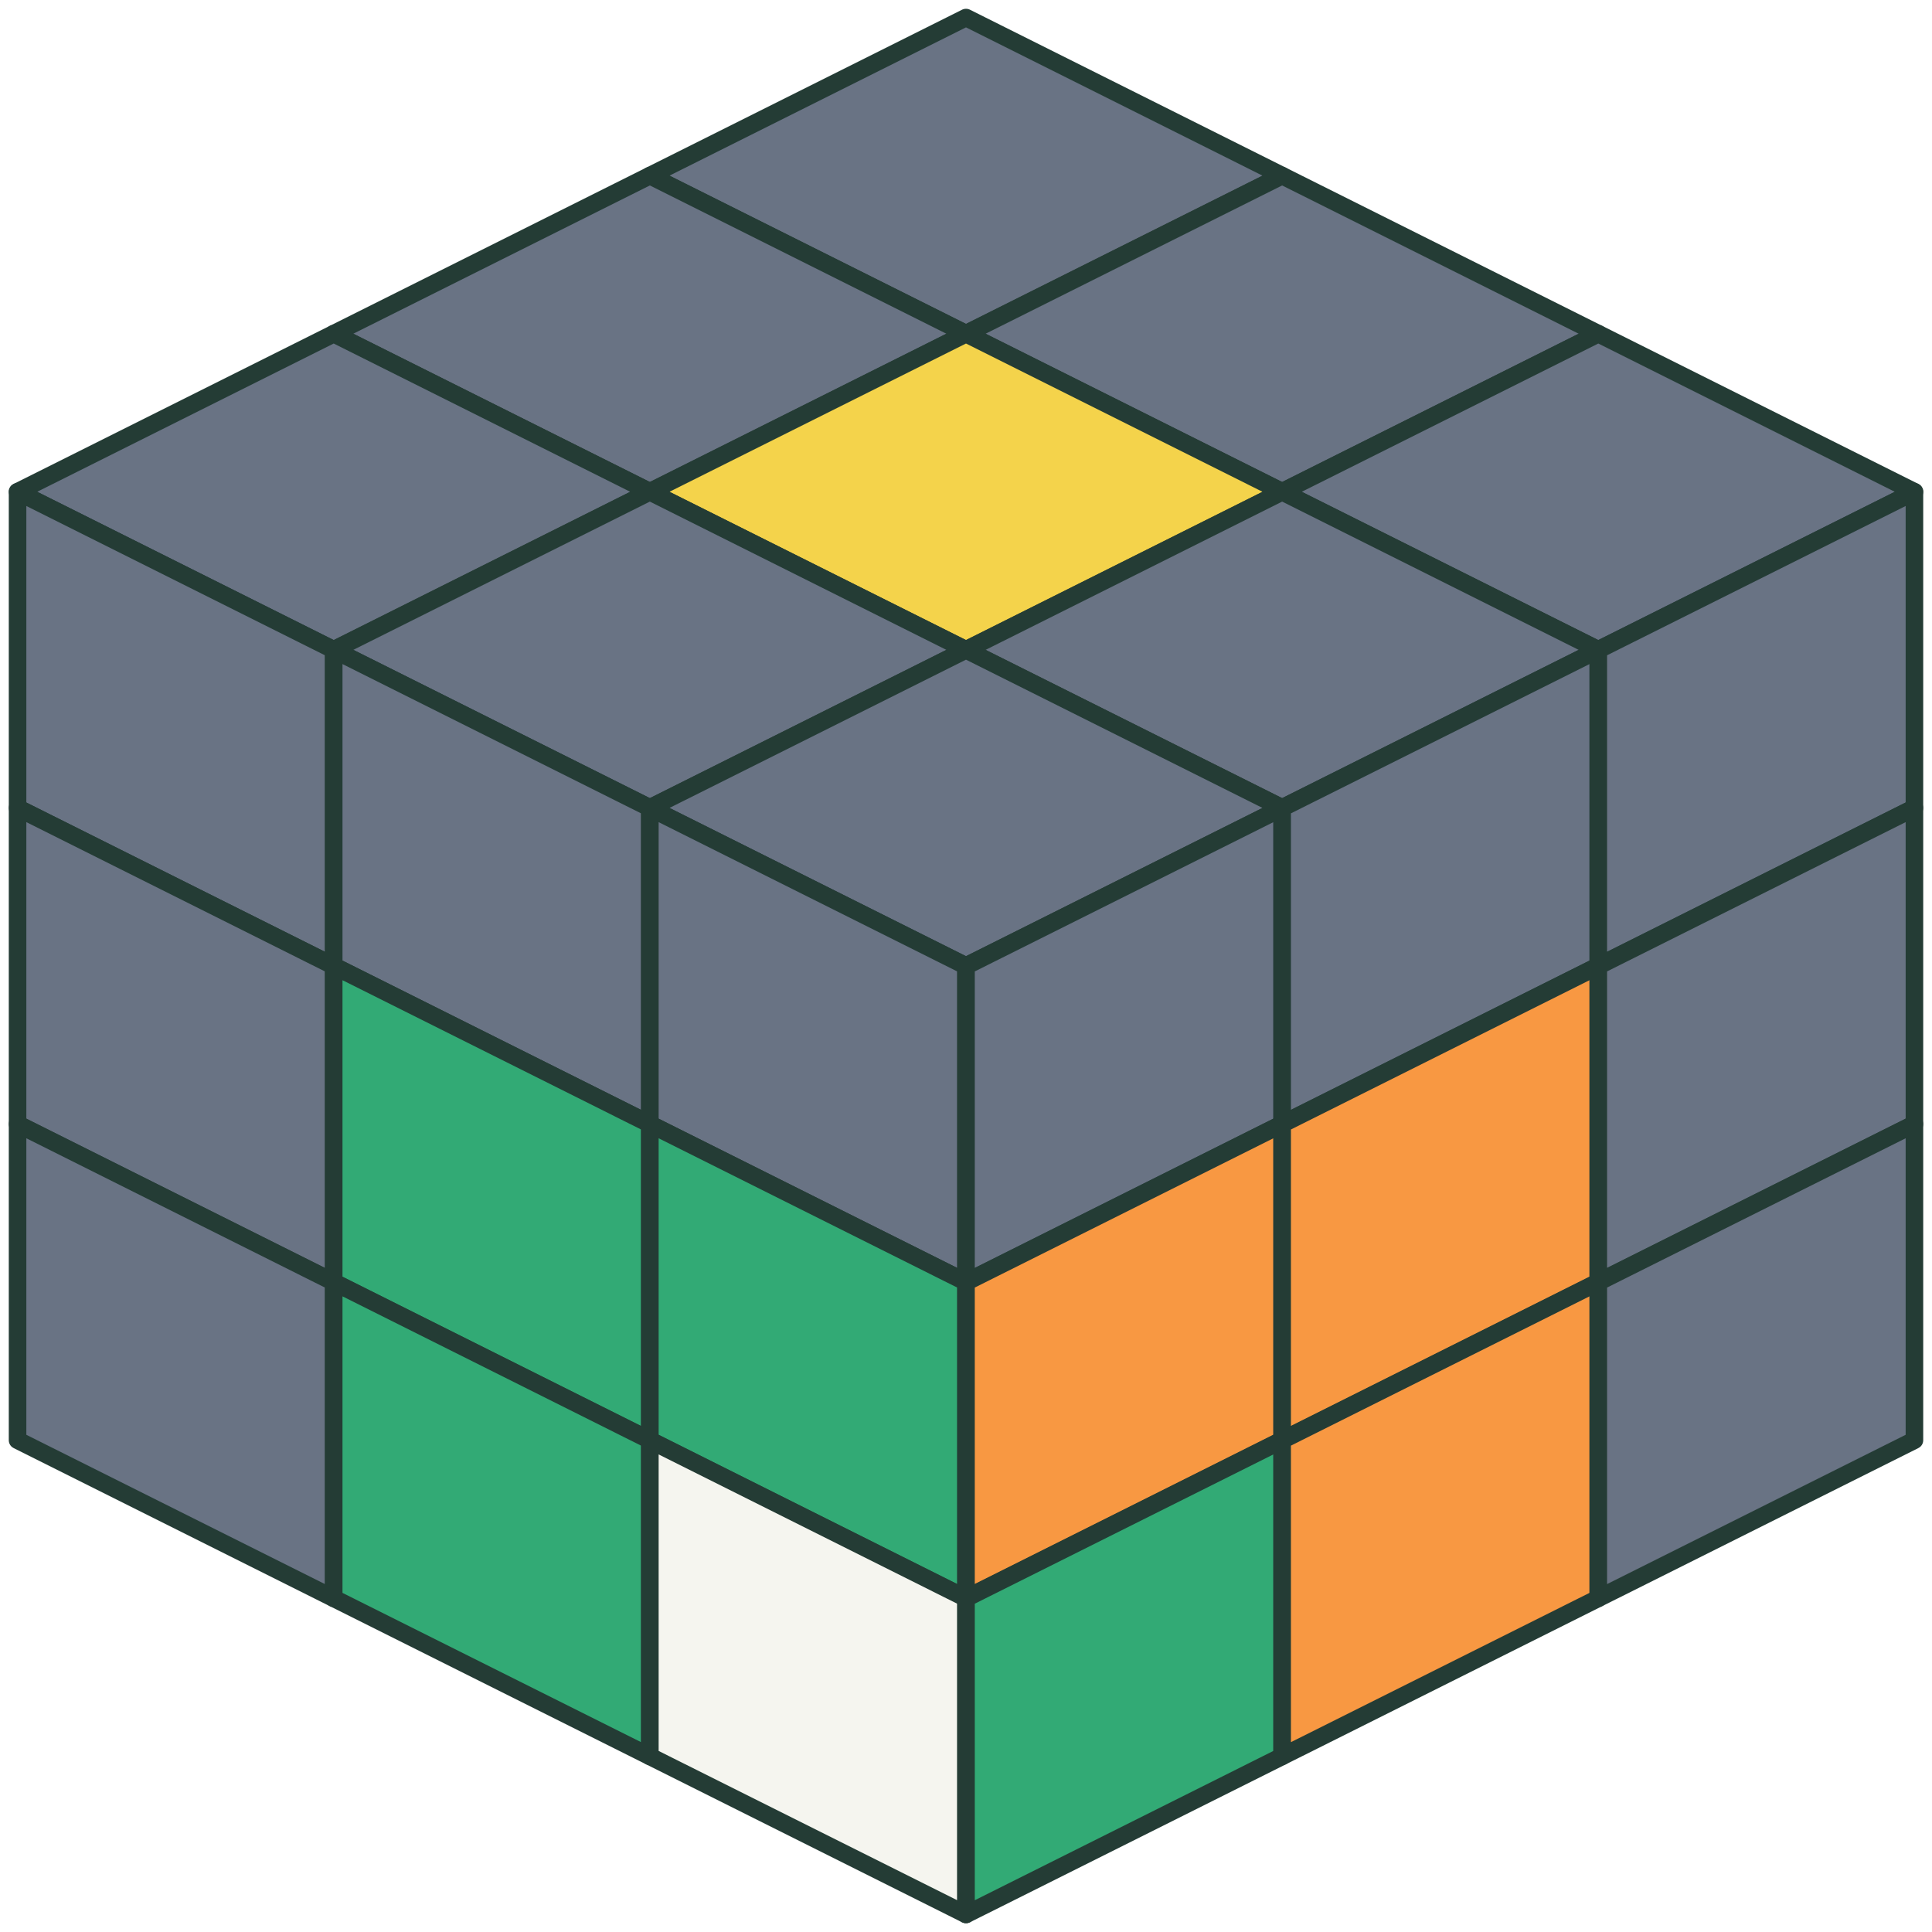
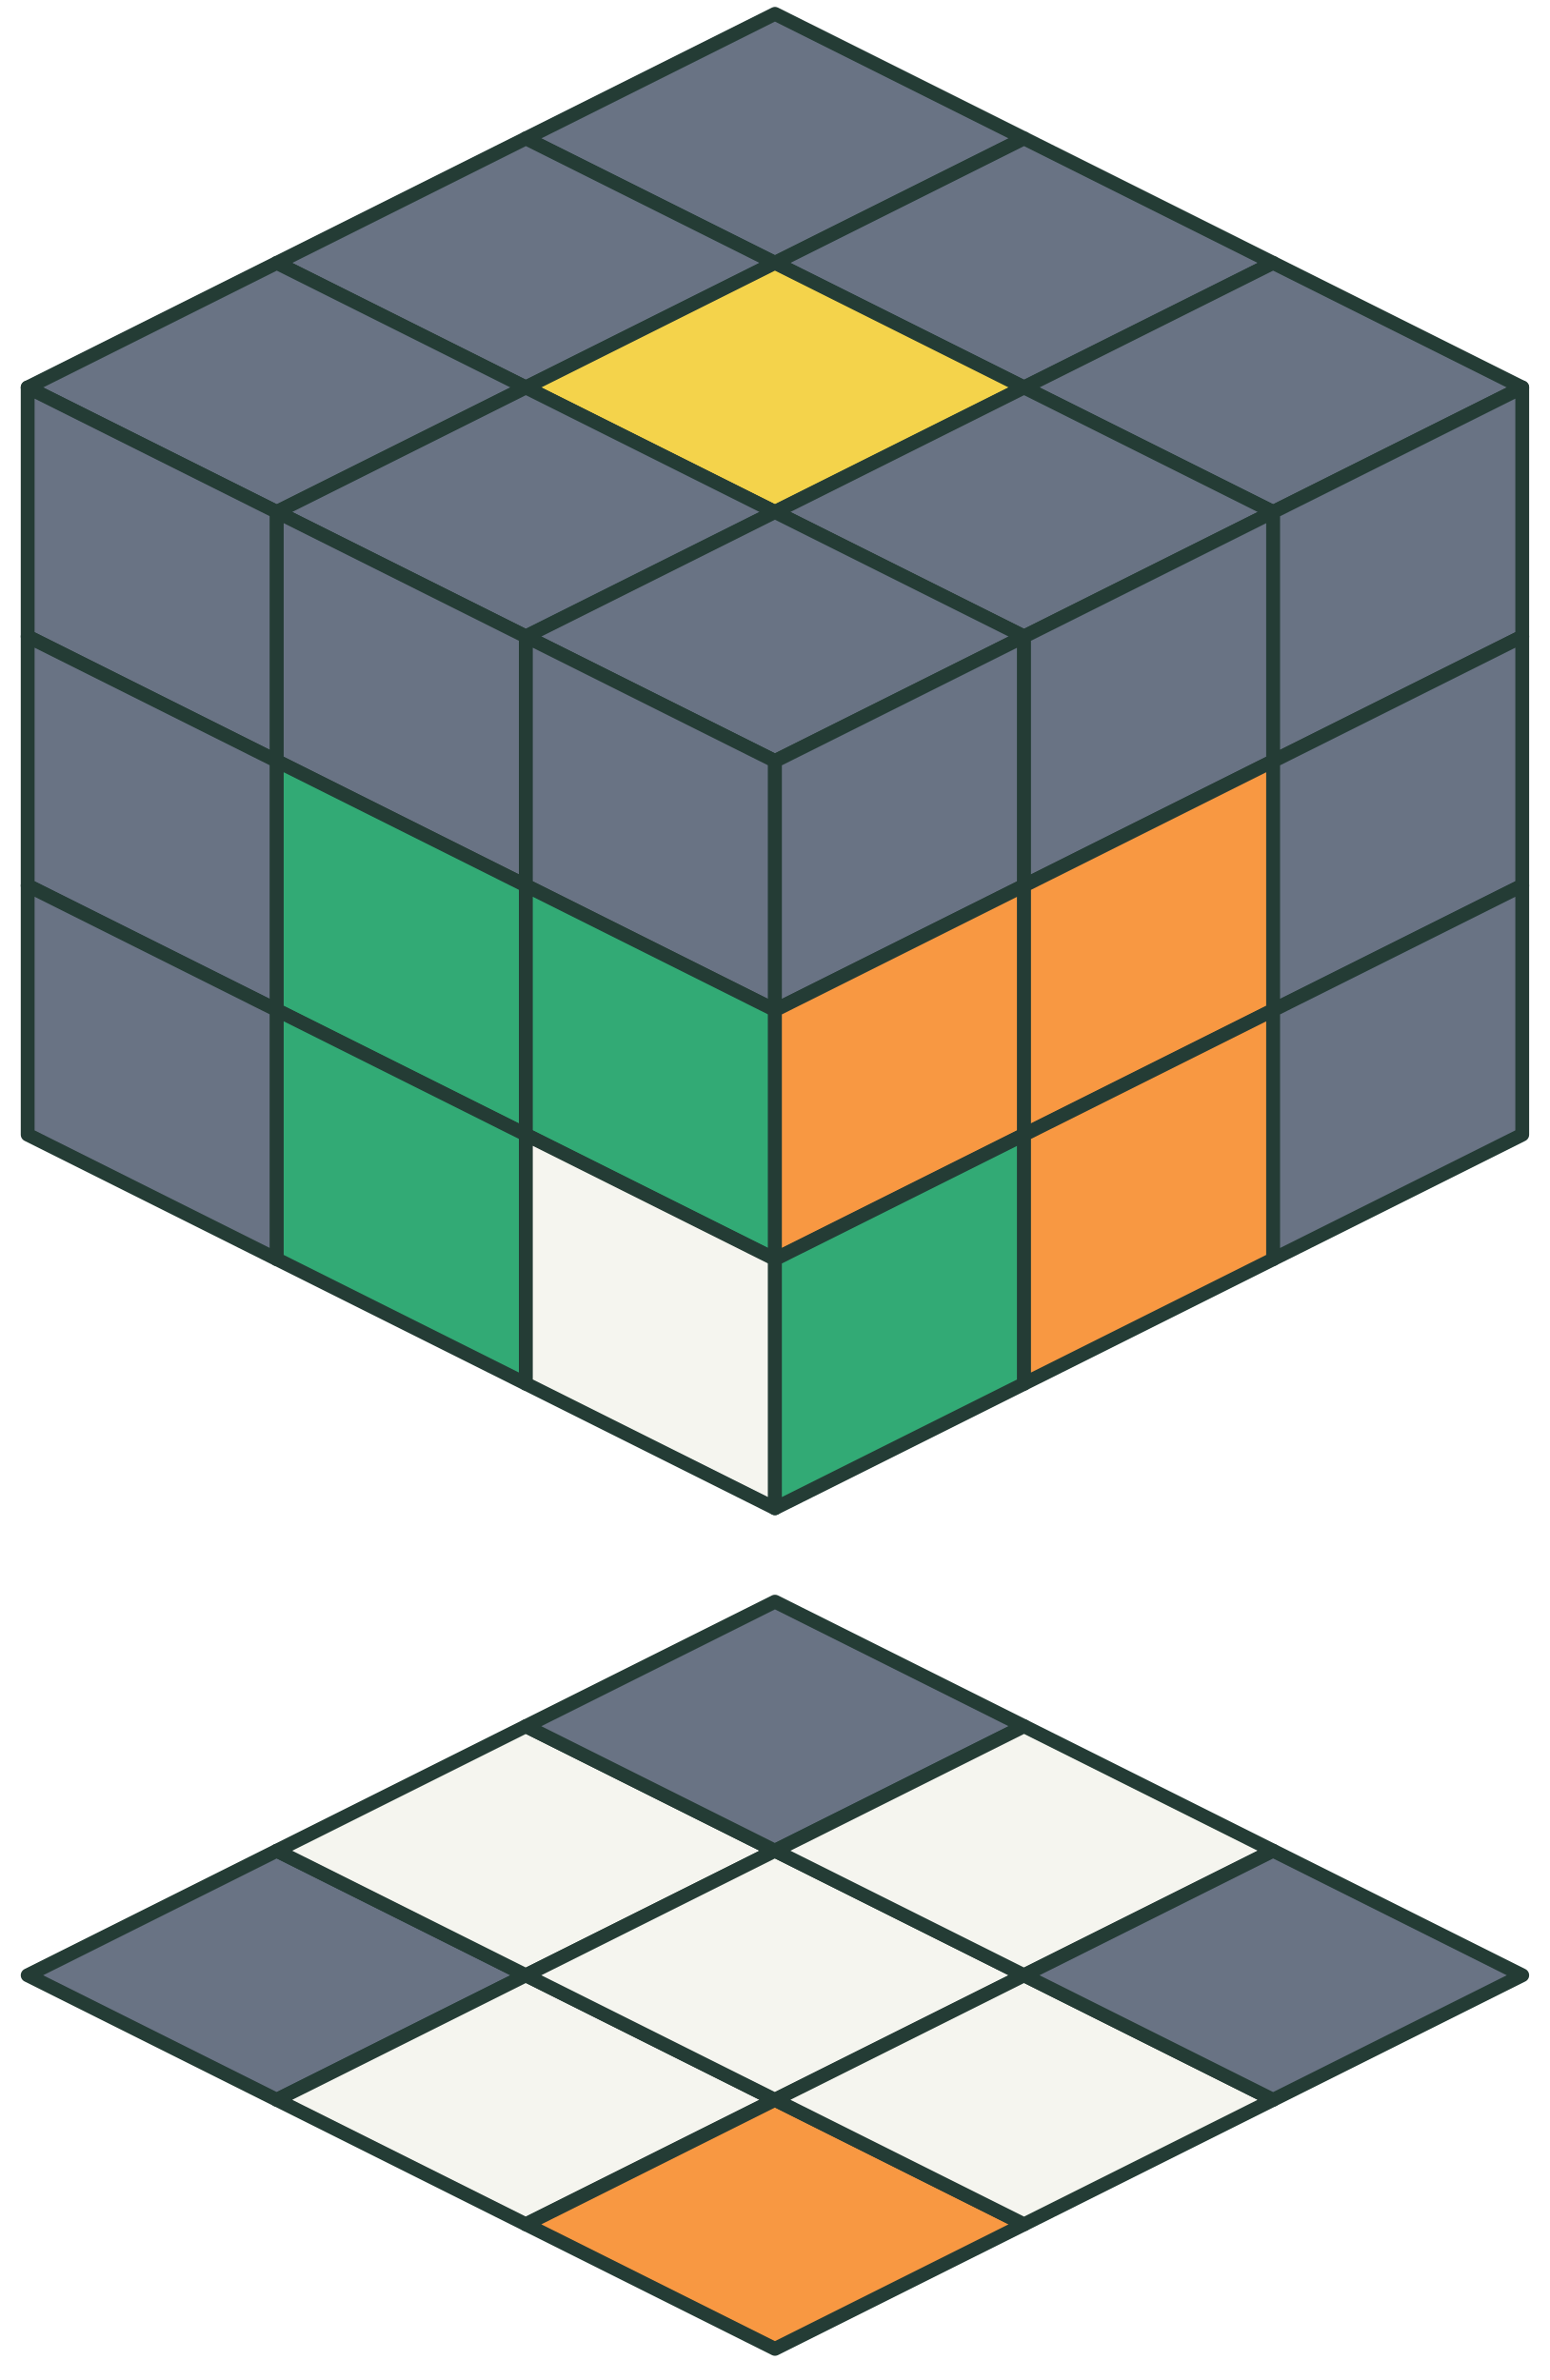
- <svg xmlns="http://www.w3.org/2000/svg" class="database-case-image" viewBox="0 0 110 110" role="img" aria-label="F2L 38 case">
-   <g>
+ <svg xmlns="http://www.w3.org/2000/svg" class="database-case-image database-case-image--mirrored" viewBox="-1 0 112 172" role="img" aria-label="F2L 38 case" aria-description="Floating mirrored faces reveal target F2L stickers hidden on the cube.">
+   <g data-mirrored-face="D">
+     <polygon data-facelet="27" points="1,142.75 19,151.75 37,142.75 19,133.75" fill="#697384" stroke="#243c35" stroke-width="1" stroke-linejoin="round" />
+     <polygon data-facelet="28" points="19,151.75 37,160.75 55,151.75 37,142.75" fill="#f5f5ef" stroke="#243c35" stroke-width="1" stroke-linejoin="round" />
+     <polygon data-facelet="29" points="37,160.75 55,169.75 73,160.75 55,151.75" fill="#f89842" stroke="#243c35" stroke-width="1" stroke-linejoin="round" />
+     <polygon data-facelet="30" points="19,133.75 37,142.75 55,133.75 37,124.75" fill="#f5f5ef" stroke="#243c35" stroke-width="1" stroke-linejoin="round" />
+     <polygon data-facelet="31" points="37,142.75 55,151.75 73,142.75 55,133.75" fill="#f5f5ef" stroke="#243c35" stroke-width="1" stroke-linejoin="round" />
+     <polygon data-facelet="32" points="55,151.75 73,160.75 91,151.75 73,142.75" fill="#f5f5ef" stroke="#243c35" stroke-width="1" stroke-linejoin="round" />
+     <polygon data-facelet="33" points="37,124.75 55,133.75 73,124.75 55,115.75" fill="#697384" stroke="#243c35" stroke-width="1" stroke-linejoin="round" />
+     <polygon data-facelet="34" points="55,133.75 73,142.75 91,133.75 73,124.75" fill="#f5f5ef" stroke="#243c35" stroke-width="1" stroke-linejoin="round" />
+     <polygon data-facelet="35" points="73,142.75 91,151.75 109,142.75 91,133.75" fill="#697384" stroke="#243c35" stroke-width="1" stroke-linejoin="round" />
+   </g>
+   <g data-visible-face="U">
    <polygon data-facelet="0" points="55,1 73,10 55,19 37,10" fill="#697384" stroke="#243c35" stroke-width="1" stroke-linejoin="round" />
    <polygon data-facelet="1" points="73,10 91,19 73,28 55,19" fill="#697384" stroke="#243c35" stroke-width="1" stroke-linejoin="round" />
    <polygon data-facelet="2" points="91,19 109,28 91,37 73,28" fill="#697384" stroke="#243c35" stroke-width="1" stroke-linejoin="round" />
    <polygon data-facelet="3" points="37,10 55,19 37,28 19,19" fill="#697384" stroke="#243c35" stroke-width="1" stroke-linejoin="round" />
    <polygon data-facelet="4" points="55,19 73,28 55,37 37,28" fill="#f4d34b" stroke="#243c35" stroke-width="1" stroke-linejoin="round" />
    <polygon data-facelet="5" points="73,28 91,37 73,46 55,37" fill="#697384" stroke="#243c35" stroke-width="1" stroke-linejoin="round" />
    <polygon data-facelet="6" points="19,19 37,28 19,37 1,28" fill="#697384" stroke="#243c35" stroke-width="1" stroke-linejoin="round" />
    <polygon data-facelet="7" points="37,28 55,37 37,46 19,37" fill="#697384" stroke="#243c35" stroke-width="1" stroke-linejoin="round" />
    <polygon data-facelet="8" points="55,37 73,46 55,55 37,46" fill="#697384" stroke="#243c35" stroke-width="1" stroke-linejoin="round" />
  </g>
-   <g>
+   <g data-visible-face="F">
    <polygon data-facelet="18" points="1,28 19,37 19,55 1,46" fill="#697384" stroke="#243c35" stroke-width="1" stroke-linejoin="round" />
    <polygon data-facelet="19" points="19,37 37,46 37,64 19,55" fill="#697384" stroke="#243c35" stroke-width="1" stroke-linejoin="round" />
    <polygon data-facelet="20" points="37,46 55,55 55,73 37,64" fill="#697384" stroke="#243c35" stroke-width="1" stroke-linejoin="round" />
    <polygon data-facelet="21" points="1,46 19,55 19,73 1,64" fill="#697384" stroke="#243c35" stroke-width="1" stroke-linejoin="round" />
    <polygon data-facelet="22" points="19,55 37,64 37,82 19,73" fill="#32aa75" stroke="#243c35" stroke-width="1" stroke-linejoin="round" />
    <polygon data-facelet="23" points="37,64 55,73 55,91 37,82" fill="#32aa75" stroke="#243c35" stroke-width="1" stroke-linejoin="round" />
    <polygon data-facelet="24" points="1,64 19,73 19,91 1,82" fill="#697384" stroke="#243c35" stroke-width="1" stroke-linejoin="round" />
    <polygon data-facelet="25" points="19,73 37,82 37,100 19,91" fill="#32aa75" stroke="#243c35" stroke-width="1" stroke-linejoin="round" />
    <polygon data-facelet="26" points="37,82 55,91 55,109 37,100" fill="#f5f5ef" stroke="#243c35" stroke-width="1" stroke-linejoin="round" />
  </g>
-   <g>
+   <g data-visible-face="R">
    <polygon data-facelet="9" points="55,55 73,46 73,64 55,73" fill="#697384" stroke="#243c35" stroke-width="1" stroke-linejoin="round" />
    <polygon data-facelet="10" points="73,46 91,37 91,55 73,64" fill="#697384" stroke="#243c35" stroke-width="1" stroke-linejoin="round" />
    <polygon data-facelet="11" points="91,37 109,28 109,46 91,55" fill="#697384" stroke="#243c35" stroke-width="1" stroke-linejoin="round" />
    <polygon data-facelet="12" points="55,73 73,64 73,82 55,91" fill="#f89842" stroke="#243c35" stroke-width="1" stroke-linejoin="round" />
    <polygon data-facelet="13" points="73,64 91,55 91,73 73,82" fill="#f89842" stroke="#243c35" stroke-width="1" stroke-linejoin="round" />
    <polygon data-facelet="14" points="91,55 109,46 109,64 91,73" fill="#697384" stroke="#243c35" stroke-width="1" stroke-linejoin="round" />
    <polygon data-facelet="15" points="55,91 73,82 73,100 55,109" fill="#32aa75" stroke="#243c35" stroke-width="1" stroke-linejoin="round" />
    <polygon data-facelet="16" points="73,82 91,73 91,91 73,100" fill="#f89842" stroke="#243c35" stroke-width="1" stroke-linejoin="round" />
    <polygon data-facelet="17" points="91,73 109,64 109,82 91,91" fill="#697384" stroke="#243c35" stroke-width="1" stroke-linejoin="round" />
  </g>
</svg>
